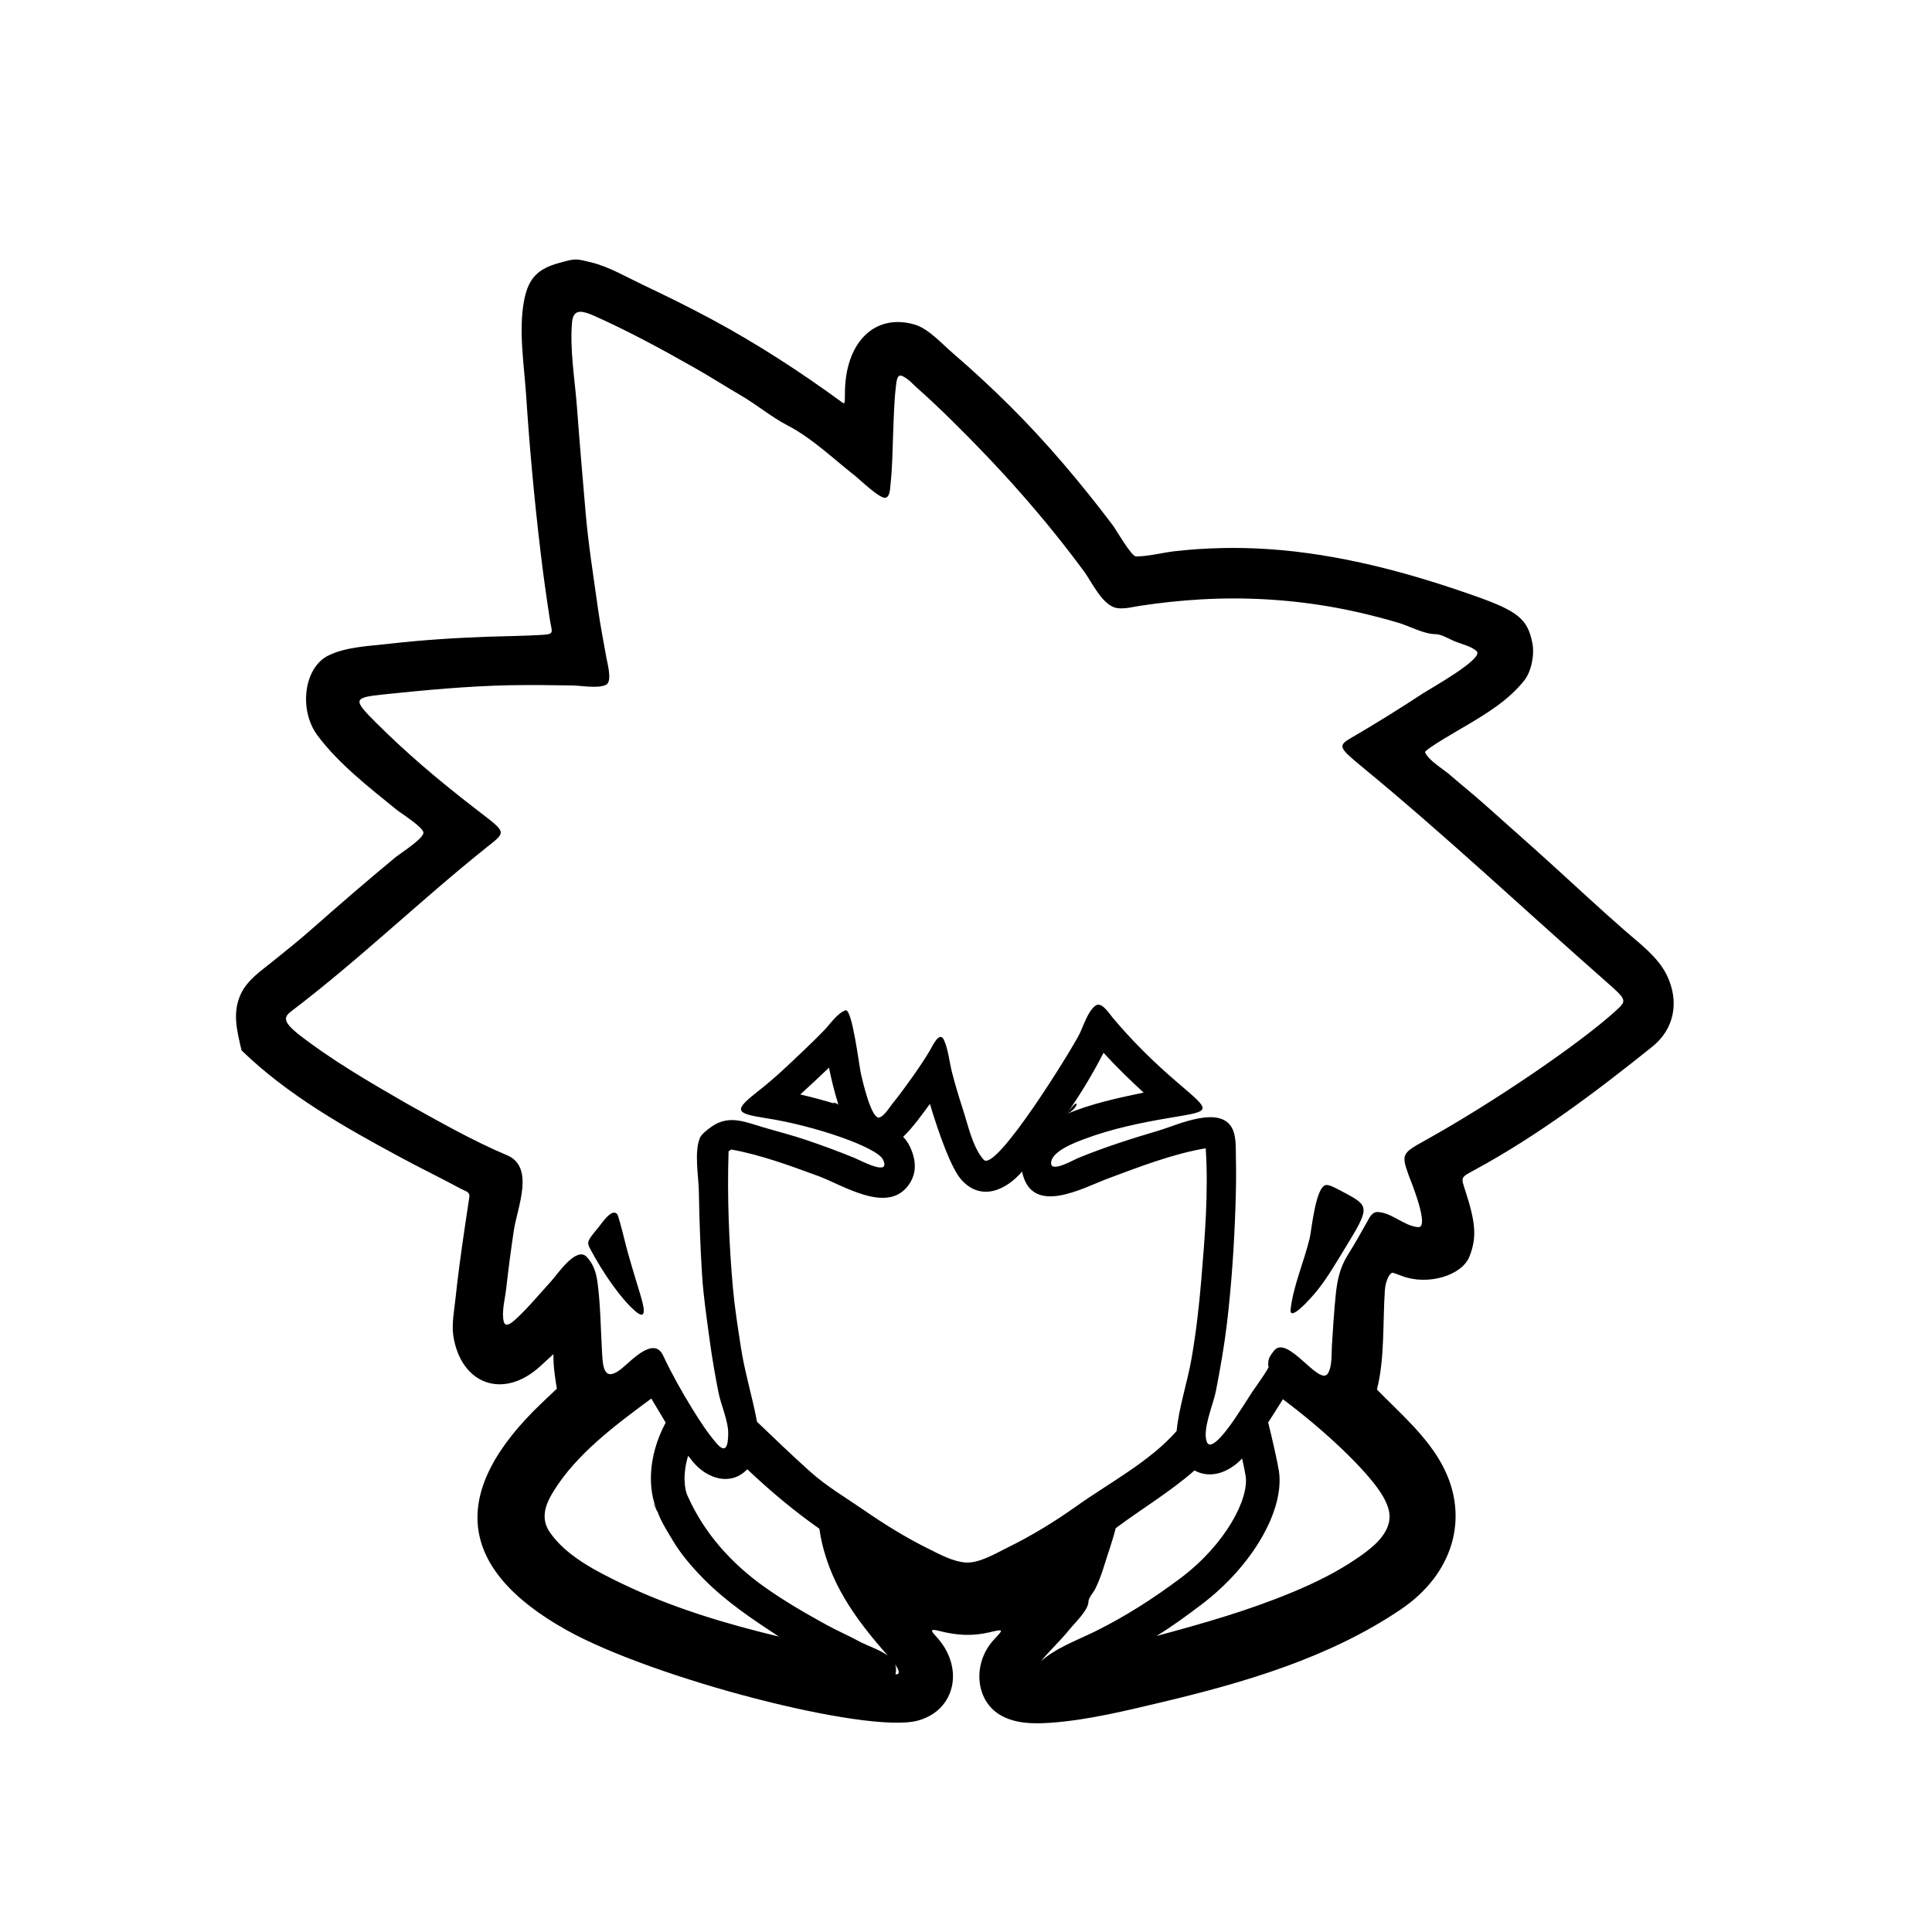
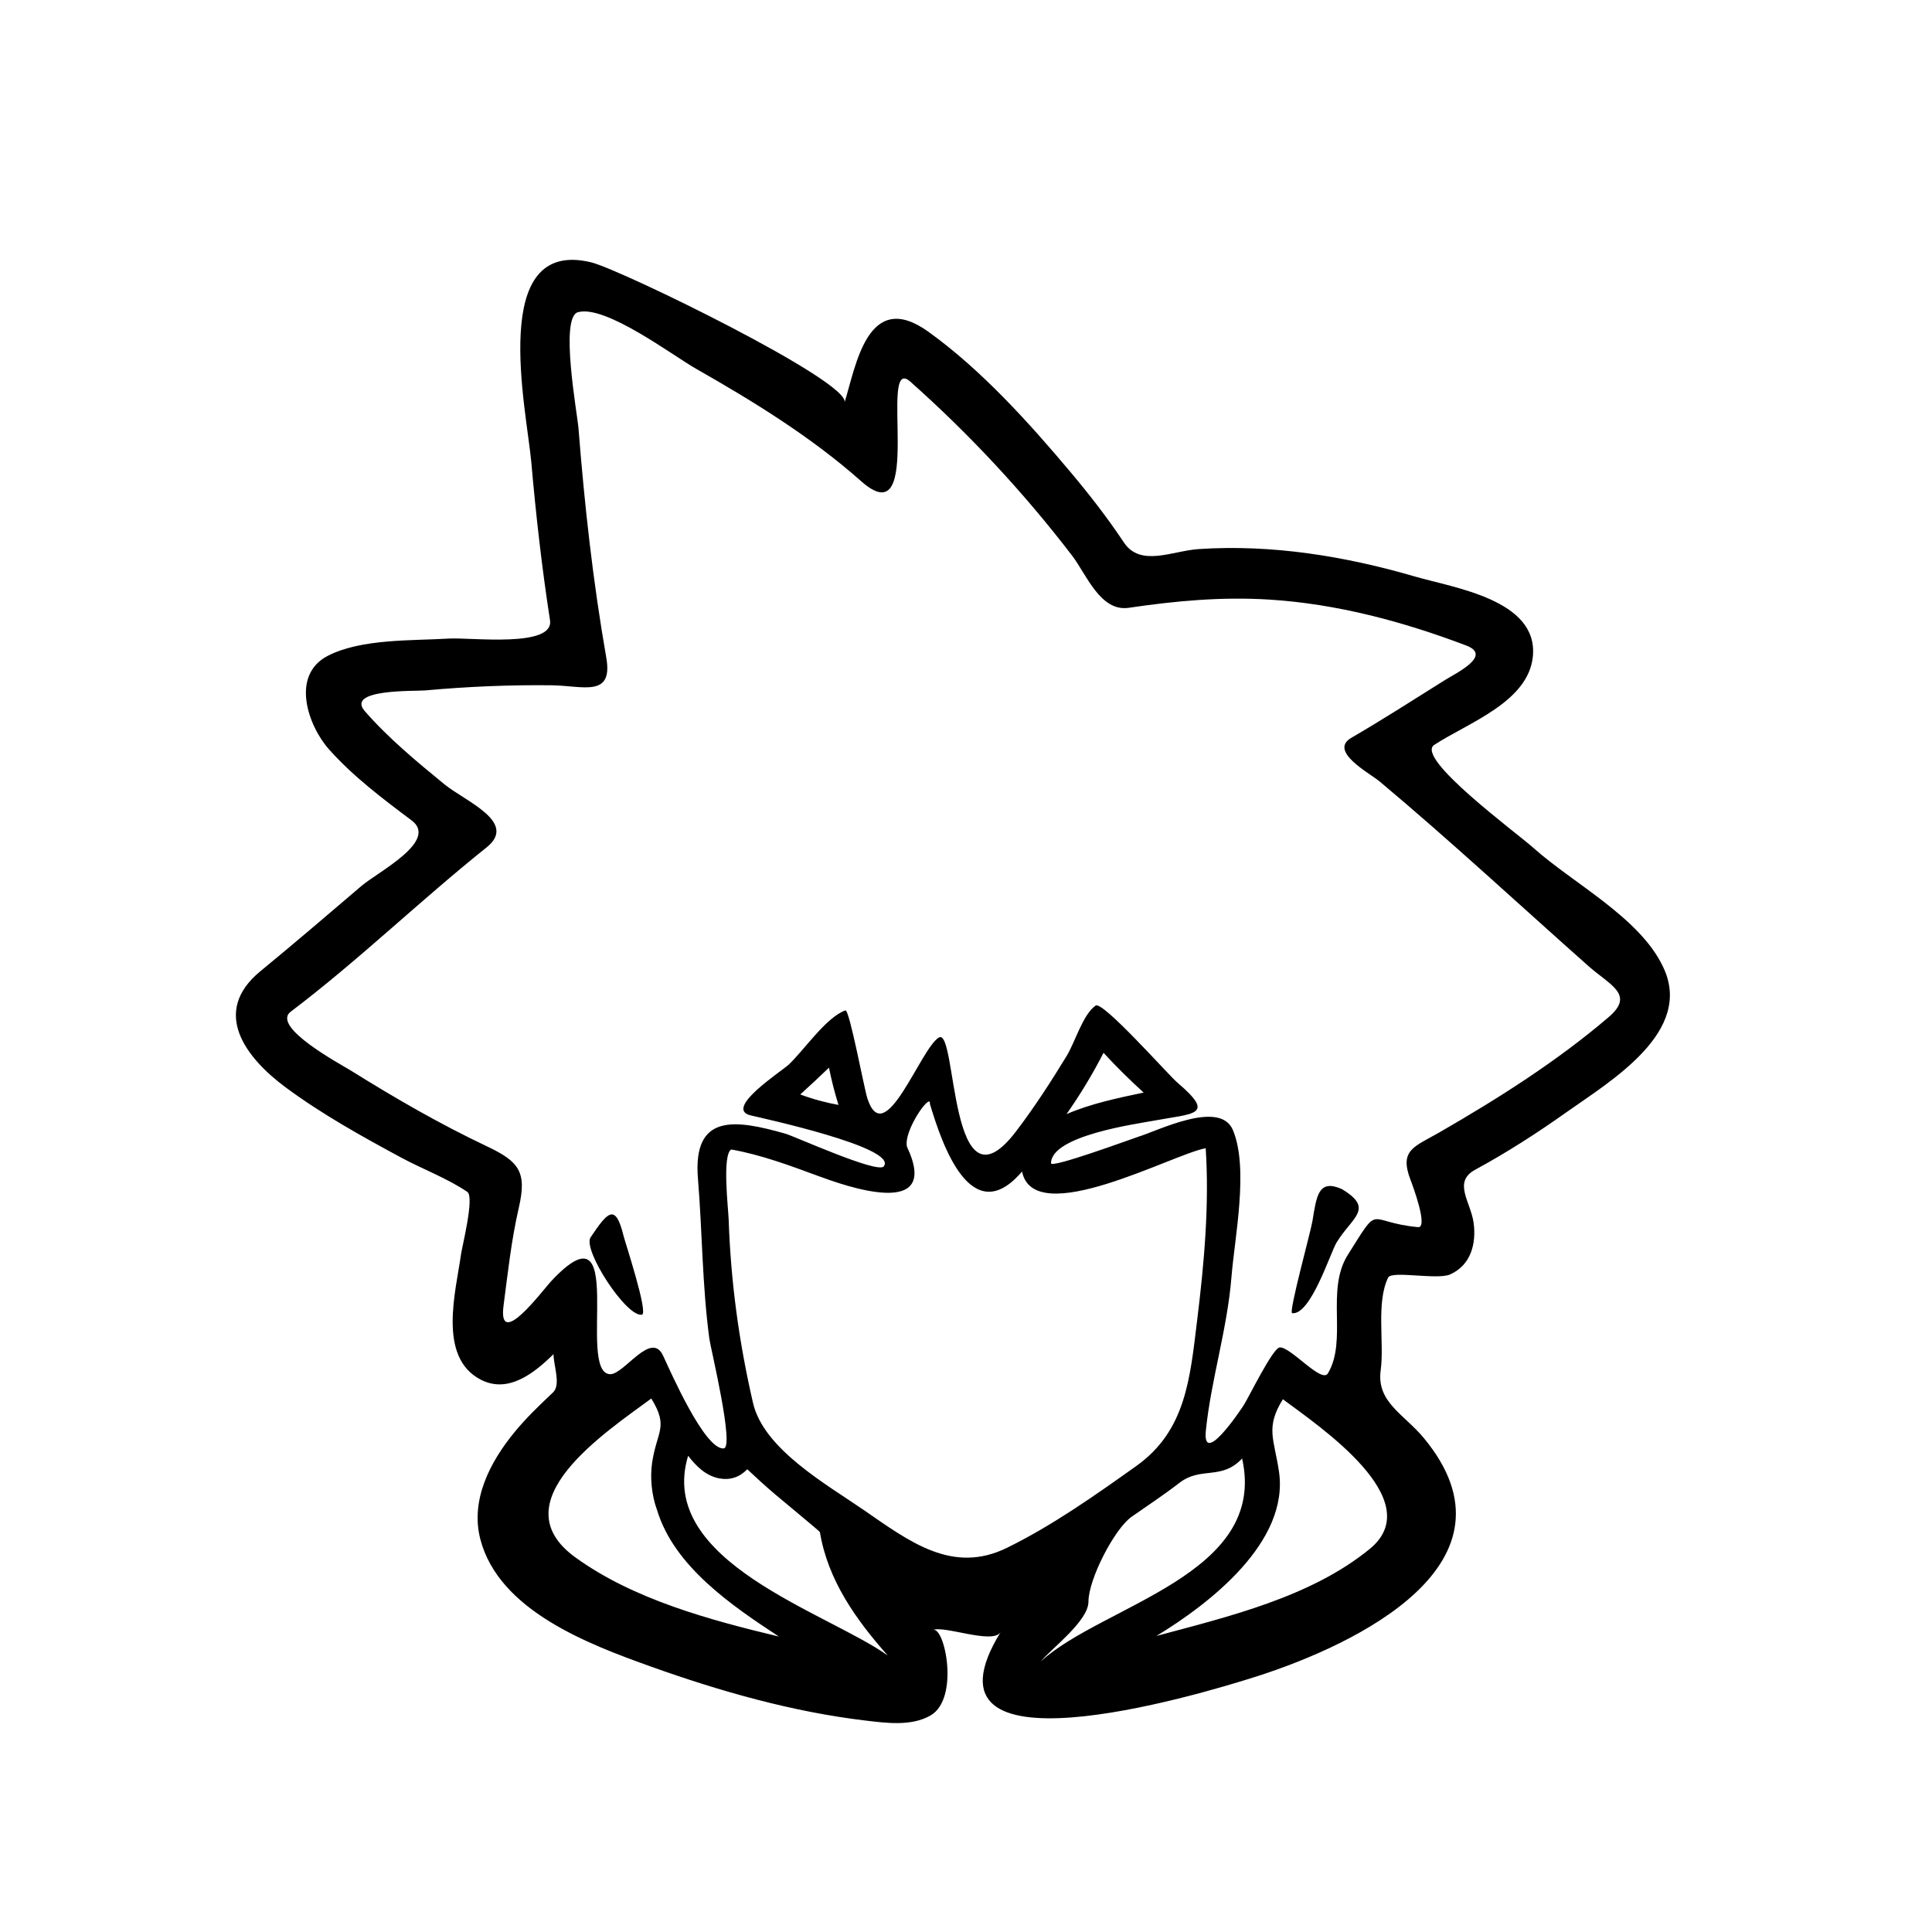
<svg xmlns="http://www.w3.org/2000/svg" version="1.1" id="Layer_1" x="0px" y="0px" width="90px" height="90px" viewBox="0 0 90 90" enable-background="new 0 0 90 90" xml:space="preserve">
  <g>
-     <path d="M77.648,45.431c-0.405-0.839-1.233-1.45-1.918-2.047c-1.205-1.051-2.368-2.142-3.554-3.215   c-1.003-0.91-2.02-1.803-3.027-2.704c-0.528-0.472-1.082-0.913-1.617-1.377c-0.3-0.258-0.99-0.667-1.146-1.043   c-0.049-0.117,1.706-1.119,1.869-1.215c1.004-0.592,2.024-1.214,2.752-2.133c0.32-0.4,0.487-1.178,0.376-1.743   c-0.218-1.108-0.664-1.478-2.615-2.171c-3.127-1.108-6.371-1.982-9.693-2.204c-1.438-0.095-2.883-0.065-4.315,0.094   c-0.603,0.067-1.231,0.244-1.836,0.249c-0.221,0.002-0.94-1.259-1.087-1.453c-1.469-1.945-3.062-3.838-4.792-5.558   c-0.858-0.853-1.748-1.677-2.665-2.465c-0.489-0.422-1.131-1.141-1.774-1.327c-1.858-0.54-3.241,0.825-3.246,3.206   c-0.001,0.489-0.008,0.509-0.132,0.418c-1.911-1.401-3.97-2.736-6.06-3.861c-1.059-0.57-2.141-1.101-3.227-1.617   c-0.759-0.36-1.568-0.837-2.39-1.04c-0.759-0.187-0.738-0.187-1.513,0.026c-0.982,0.27-1.404,0.706-1.607,1.666   c-0.296,1.415-0.012,3.098,0.08,4.521c0.158,2.417,0.379,4.831,0.666,7.235c0.127,1.074,0.276,2.146,0.442,3.216   c0.089,0.561,0.228,0.652-0.34,0.685c-0.83,0.051-1.662,0.057-2.492,0.085c-1.563,0.055-3.126,0.153-4.68,0.333   c-0.896,0.104-2.021,0.139-2.842,0.561c-1.11,0.575-1.357,2.53-0.47,3.714c0.994,1.328,2.416,2.426,3.693,3.464   c0.169,0.139,1.237,0.807,1.237,1.06c0,0.281-1.113,0.988-1.302,1.144c-1.328,1.099-2.633,2.228-3.925,3.367   c-0.596,0.526-1.218,1.021-1.839,1.52c-0.525,0.421-1.119,0.827-1.423,1.446c-0.434,0.885-0.193,1.756,0.015,2.661   c2.147,2.086,4.813,3.587,7.436,5c0.93,0.502,1.881,0.963,2.809,1.462c0.194,0.104,0.402,0.134,0.369,0.361   c-0.078,0.543-0.164,1.085-0.244,1.628c-0.151,1.036-0.293,2.074-0.403,3.114c-0.058,0.557-0.186,1.195-0.098,1.754   c0.365,2.263,2.344,2.953,4.035,1.406l0.626-0.572c-0.008,0.545,0.071,1.073,0.16,1.608l-0.698,0.661   c-4.35,4.138-3.967,7.72,1.13,10.574c4.063,2.275,14.002,4.848,16.361,4.233c1.789-0.465,2.226-2.51,0.844-3.959   c-0.307-0.322-0.133-0.303,0.22-0.213c0.766,0.194,1.498,0.242,2.275,0.057c0.689-0.162,0.694-0.157,0.251,0.312   c-1.024,1.083-0.91,2.807,0.234,3.514c0.714,0.441,1.613,0.441,2.423,0.381c1.723-0.129,3.429-0.549,5.104-0.946   c3.875-0.92,7.835-2.077,11.166-4.328c2.445-1.65,3.218-4.278,1.964-6.674c-0.729-1.391-1.985-2.462-3.072-3.571   c0.371-1.471,0.266-3.121,0.37-4.629c0.03-0.44,0.232-0.857,0.39-0.808c0.058,0.018,0.245,0.086,0.417,0.15   c1.19,0.451,2.791-0.019,3.139-0.923c0.334-0.864,0.292-1.538-0.186-3.013c-0.225-0.695-0.248-0.644,0.441-1.019   c2.936-1.593,5.652-3.64,8.252-5.727C77.989,47.947,78.249,46.671,77.648,45.431C77.367,44.846,78.249,46.671,77.648,45.431z    M66.048,57.164c-0.668-0.063-1.242-0.704-1.908-0.704c-0.212,0.024-0.312,0.199-0.407,0.373c-0.308,0.549-0.612,1.095-0.947,1.627   c-0.375,0.598-0.498,1.2-0.567,1.899c-0.077,0.763-0.122,1.529-0.172,2.293c-0.027,0.384,0.025,0.972-0.188,1.328   c-0.398,0.63-1.893-1.855-2.517-1.052c-0.178,0.226-0.27,0.386-0.256,0.542c-0.016,0.078-0.015,0.146,0.011,0.188   c0.04,0.063-0.712,1.099-0.788,1.221c-0.247,0.391-0.498,0.78-0.757,1.165c-0.148,0.219-1.129,1.688-1.336,1.117   c-0.213-0.582,0.308-1.749,0.422-2.345c0.203-1.037,0.386-2.077,0.513-3.127c0.218-1.828,0.341-3.67,0.403-5.508   c0.023-0.744,0.039-1.491,0.019-2.236c-0.01-0.408,0.023-0.925-0.139-1.31c-0.518-1.218-2.615-0.216-3.451,0.03   c-1.277,0.377-2.538,0.778-3.772,1.285c-0.192,0.077-1.247,0.691-1.247,0.237c0-0.559,1.141-0.972,1.534-1.121   c1.28-0.486,2.711-0.78,4.059-1.004c1.903-0.32,1.894-0.267,0.288-1.639c-1.09-0.932-2.113-1.94-3.032-3.04   c-0.132-0.157-0.495-0.737-0.771-0.542c-0.367,0.259-0.561,0.933-0.749,1.313c-0.37,0.75-3.915,6.495-4.47,5.87   c-0.519-0.582-0.735-1.643-0.972-2.361c-0.181-0.555-0.349-1.113-0.495-1.679c-0.131-0.498-0.172-1.066-0.382-1.537   c-0.203-0.459-0.553,0.311-0.648,0.475c-0.256,0.432-0.54,0.847-0.828,1.256c-0.303,0.427-0.612,0.849-0.94,1.255   c-0.142,0.18-0.352,0.534-0.579,0.621c-0.395,0.146-0.827-1.839-0.875-2.041c-0.08-0.338-0.407-3.063-0.719-2.948   c-0.382,0.138-0.707,0.632-0.977,0.912c-0.32,0.335-0.655,0.657-0.99,0.978c-0.666,0.634-1.337,1.279-2.063,1.845   c-1.18,0.924-1.146,1.061,0.318,1.287c2.33,0.358,5.194,1.369,5.458,1.928c0.391,0.82-1.033,0.046-1.325-0.074   c-0.735-0.301-1.482-0.576-2.235-0.831c-0.644-0.22-1.302-0.386-1.954-0.577c-0.86-0.25-1.634-0.622-2.444-0.066   c-0.304,0.206-0.515,0.407-0.568,0.54c-0.275,0.66-0.063,1.791-0.05,2.481c0.023,1.299,0.067,2.597,0.149,3.893   c0.064,1.003,0.213,1.996,0.347,2.991c0.112,0.836,0.255,1.67,0.419,2.496c0.117,0.592,0.465,1.335,0.453,1.93   c-0.009,0.496-0.083,0.981-0.557,0.423c-0.424-0.497-0.78-1.049-1.122-1.604c-0.496-0.807-0.945-1.604-1.342-2.448   c-0.439-0.987-1.537,0.275-2.006,0.636c-0.818,0.606-0.814-0.235-0.856-0.912c-0.058-1.032-0.067-2.075-0.199-3.103   c-0.062-0.477-0.177-0.884-0.511-1.24c-0.488-0.517-1.383,0.844-1.665,1.146c-0.539,0.586-1.051,1.214-1.637,1.754   c-0.122,0.111-0.476,0.441-0.559,0.122c-0.115-0.44,0.061-1.083,0.109-1.523c0.102-0.909,0.222-1.818,0.357-2.724   c0.16-1.063,0.993-2.963-0.314-3.509c-1.589-0.67-3.128-1.548-4.637-2.386c-1.755-1.013-3.53-2.038-5.129-3.289   c-0.646-0.531-0.647-0.754-0.312-1.013c3.161-2.395,6.027-5.178,9.125-7.654c0.929-0.74,0.945-0.67-0.409-1.713   c-1.943-1.497-3.36-2.72-4.746-4.1c-1.079-1.076-1.059-1.162,0.317-1.308c1.982-0.206,3.97-0.395,5.966-0.433   c0.953-0.018,1.907-0.003,2.862,0.011c0.406,0.004,1.217,0.16,1.584-0.036c0.291-0.163,0.044-1.033,0.006-1.254   c-0.134-0.764-0.287-1.524-0.392-2.292c-0.206-1.48-0.444-2.951-0.573-4.44c-0.141-1.643-0.283-3.284-0.405-4.93   c-0.098-1.321-0.352-2.719-0.223-4.044c0.083-0.458,0.338-0.505,0.905-0.275c1.661,0.731,3.282,1.613,4.859,2.51   c0.717,0.407,1.41,0.853,2.121,1.267c0.732,0.43,1.398,0.992,2.149,1.382c1.144,0.593,2.163,1.58,3.175,2.372   c0.162,0.127,1.156,1.085,1.4,0.995c0.199-0.064,0.2-0.444,0.218-0.602c0.088-0.8,0.094-1.61,0.125-2.414   c0.028-0.729,0.045-1.466,0.13-2.191c0.017-0.122,0.036-0.539,0.251-0.479c0.291,0.101,0.566,0.425,0.792,0.624   c0.524,0.46,1.028,0.944,1.527,1.434c2.253,2.212,4.334,4.538,6.205,7.079c0.343,0.467,0.847,1.576,1.511,1.687   c0.358,0.06,0.763-0.057,1.112-0.108c0.937-0.14,1.877-0.241,2.821-0.295c2.455-0.14,4.922,0.059,7.317,0.602   c0.628,0.144,1.25,0.305,1.866,0.487c0.513,0.151,1.194,0.531,1.73,0.531c0.277,0,0.65,0.232,0.9,0.336   c0.294,0.12,0.788,0.233,1.021,0.461c0.35,0.344-2.178,1.749-2.466,1.938c-1.105,0.725-2.229,1.428-3.372,2.091   c-0.632,0.366-0.604,0.448,0.489,1.348c3.906,3.212,7.583,6.678,11.38,10.015c0.948,0.832,0.965,0.876,0.506,1.303   c-1.656,1.533-5.788,4.347-8.978,6.114c-1.044,0.577-1.071,0.641-0.729,1.598C65.714,54.988,66.638,57.244,66.048,57.164   C66.044,57.163,66.067,57.167,66.048,57.164z M30.608,70.344c0.146,0.484,0.484,0.996,0.743,1.433   c0.386,0.649,0.893,1.229,1.421,1.768c1.056,1.072,2.261,1.872,3.512,2.693c-2.49-0.598-4.978-1.345-7.291-2.458   c-1.186-0.572-2.617-1.285-3.385-2.409c-0.44-0.644-0.204-1.284,0.177-1.901c1.087-1.76,2.921-3.112,4.555-4.32   c0.228,0.37,0.441,0.75,0.67,1.121C30.155,67.861,30.189,69.443,30.608,70.344C30.729,70.74,30.189,69.443,30.608,70.344z    M38.194,71.373c0.377,2.298,1.661,4.058,3.161,5.748c-0.398-0.285-0.935-0.444-1.37-0.679c-0.491-0.267-0.999-0.483-1.485-0.751   c-0.997-0.55-1.979-1.116-2.907-1.778c-1.532-1.093-2.786-2.493-3.551-4.205c-0.16-0.313-0.248-1.032,0.013-1.892   c0.083,0.106,0.166,0.209,0.249,0.309c0.636,0.748,1.73,1.129,2.507,0.319c1.088,1.029,2.15,1.917,3.361,2.774   C38.177,71.268,38.186,71.318,38.194,71.373C38.258,71.754,38.186,71.318,38.194,71.373z M42.389,53.418   c-0.07-0.146-0.163-0.3-0.315-0.46c0.47-0.46,0.858-1.009,1.245-1.534c0.417,1.394,0.993,3.003,1.463,3.531   c0.91,1.02,2.079,0.5,2.829-0.379c0.437,2.113,2.822,0.765,4.001,0.324c1.443-0.538,3.031-1.152,4.555-1.409   c0.135,2.048-0.041,4.151-0.212,6.191c-0.101,1.205-0.24,2.403-0.447,3.594c-0.193,1.113-0.587,2.267-0.697,3.387   c-1.241,1.419-3.149,2.42-4.673,3.505c-1.019,0.725-2.096,1.381-3.223,1.934c-0.538,0.265-1.311,0.732-1.943,0.685   c-0.592-0.046-1.201-0.382-1.721-0.64c-1.061-0.523-2.068-1.152-3.041-1.823c-0.826-0.568-1.711-1.091-2.458-1.76   c-0.848-0.757-1.665-1.548-2.487-2.331c-0.217-1.172-0.578-2.315-0.758-3.51c-0.138-0.903-0.284-1.822-0.366-2.732   c-0.184-2.098-0.27-4.254-0.201-6.359c0.041-0.029,0.082-0.058,0.124-0.083c1.357,0.241,2.757,0.758,4.051,1.234   c1.189,0.438,3.313,1.848,4.27,0.332C42.691,54.631,42.692,54.06,42.389,53.418C42.318,53.272,42.692,54.06,42.389,53.418z    M50.704,74.616c0-0.184,0.233-0.432,0.313-0.593c0.156-0.317,0.284-0.653,0.389-0.99c0.187-0.614,0.412-1.223,0.569-1.845   c1.219-0.908,2.519-1.681,3.668-2.688c0.797,0.429,1.648,0.046,2.219-0.557c0.076,0.341,0.139,0.644,0.164,0.808   c0.169,1.068-0.939,3.192-3.025,4.759c-1.263,0.948-2.565,1.783-3.982,2.486c-0.822,0.405-1.857,0.78-2.537,1.4   c0.431-0.521,0.929-0.98,1.354-1.507C50.057,75.616,50.704,75.001,50.704,74.616z M59.573,68.507   c-0.051-0.335-0.308-1.502-0.497-2.242c0.204-0.315,0.435-0.678,0.686-1.083c1.812,1.354,3.541,2.967,4.377,4.095   c0.643,0.868,0.628,1.354,0.563,1.645c-0.17,0.74-0.921,1.284-1.506,1.684c-0.922,0.629-1.926,1.121-2.952,1.55   c-2.076,0.866-4.205,1.473-6.372,2.055c0.721-0.438,1.398-0.939,2.071-1.446C58.336,72.965,59.862,70.335,59.573,68.507   C59.522,68.172,59.862,70.335,59.573,68.507z M49.684,51.899c0.674-0.965,1.233-1.898,1.723-2.856   c0.545,0.596,1.194,1.239,1.867,1.853C52.082,51.149,50.809,51.416,49.684,51.899C50.357,50.935,50.264,51.65,49.684,51.899z    M39.06,51.471c-0.58-0.186-1.186-0.351-1.781-0.487c0.434-0.392,0.911-0.836,1.338-1.248   C38.735,50.321,38.881,50.901,39.06,51.471C38.479,51.286,39.025,51.365,39.06,51.471z M41.838,77.972   c-0.015,0.016-0.061,0.023-0.124,0.028c0.04-0.167,0.034-0.32-0.016-0.461C41.861,77.769,41.903,77.907,41.838,77.972   C41.823,77.987,41.903,77.907,41.838,77.972z" />
-     <path d="M29.087,57.734c-0.145-0.593-0.294-1.119-0.331-1.166c-0.25-0.329-0.754,0.463-0.875,0.605   c-0.521,0.618-0.553,0.695-0.402,0.977c0.645,1.22,1.465,2.359,2.095,2.912c0.649,0.569,0.371-0.354,0.268-0.708   C29.585,59.481,29.302,58.618,29.087,57.734C28.942,57.142,29.23,58.328,29.087,57.734z" />
-     <path d="M62.644,55.568c-0.427-0.228-0.68-0.367-0.847-0.367c-0.509,0-0.7,2.12-0.785,2.474c-0.259,1.084-0.761,2.208-0.89,3.31   c-0.076,0.637,0.937-0.512,1.079-0.678c0.562-0.651,0.996-1.412,1.444-2.144C63.813,56.255,63.813,56.19,62.644,55.568   C62.217,55.341,63.813,56.19,62.644,55.568z" />
+     <path d="M77.453,45c-1.1-2.276-4.177-3.851-6.031-5.511c-0.778-0.697-5.532-4.186-4.608-4.79c1.574-1.03,4.393-1.995,4.594-4.131   c0.247-2.628-3.681-3.183-5.483-3.708c-3.274-0.954-6.67-1.508-10.088-1.282c-1.22,0.08-2.707,0.857-3.483-0.31   c-0.76-1.141-1.591-2.212-2.474-3.263c-1.943-2.313-4.167-4.78-6.636-6.554c-2.843-2.041-3.379,1.645-3.903,3.3   c0.305-0.963-10.419-6.188-11.788-6.527c-4.841-1.189-3.018,6.867-2.802,9.319c0.216,2.456,0.492,4.908,0.87,7.346   c0.207,1.304-3.707,0.797-4.707,0.858c-1.715,0.105-4.077-0.003-5.646,0.805c-1.751,0.907-0.912,3.27,0.061,4.359   c1.129,1.266,2.495,2.294,3.845,3.306c1.278,0.957-1.577,2.405-2.329,3.048c-1.566,1.337-3.125,2.672-4.716,3.979   c-2.332,1.916-0.655,4.056,1.185,5.415c1.689,1.249,3.531,2.272,5.378,3.268c0.995,0.537,2.144,0.962,3.078,1.596   c0.343,0.232-0.246,2.556-0.292,2.893c-0.237,1.731-1.113,4.809,0.923,5.857c1.288,0.664,2.507-0.33,3.385-1.192   c-0.007,0.502,0.355,1.424-0.021,1.78c-0.624,0.59-1.245,1.183-1.792,1.848c-1.134,1.379-2.073,3.163-1.597,4.994   c0.866,3.326,5.041,4.892,7.94,5.93c3.211,1.149,6.599,2.113,9.993,2.516c0.973,0.115,2.14,0.278,3.035-0.234   c1.388-0.794,0.647-4.245,0.1-3.976c0.501-0.246,2.804,0.686,3.169,0.091c-4.265,6.94,9.092,2.973,11.945,2.058   c4.618-1.479,12.567-5.276,7.782-11.084c-0.931-1.129-2.226-1.681-2.022-3.175c0.175-1.288-0.224-3.136,0.347-4.315   c0.162-0.336,2.282,0.12,2.886-0.146c0.968-0.428,1.23-1.438,1.095-2.41c-0.137-0.979-0.979-1.895,0.073-2.467   c1.474-0.8,2.885-1.709,4.252-2.678C75,50.372,78.968,48.048,77.453,45z M26.79,72.539c-3.536-2.571,1.405-5.806,3.55-7.391   c0.82,1.335,0.264,1.501,0.039,2.983c-0.104,0.684-0.024,1.533,0.229,2.212c0.798,2.64,3.512,4.473,5.676,5.894   C33.076,75.468,29.499,74.509,26.79,72.539z M32.055,67.816c0.377,0.483,0.816,0.93,1.449,1.053   c0.509,0.092,0.943-0.05,1.307-0.425c0.425,0.402,0.859,0.794,1.305,1.175c0.515,0.438,2.072,1.712,2.079,1.754   c0.367,2.238,1.689,4.089,3.161,5.748C38.551,75.113,30.557,72.754,32.055,67.816z M40.209,70.323   c-1.73-1.19-4.636-2.826-5.13-4.966c-0.654-2.83-1.036-5.637-1.135-8.544c-0.017-0.511-0.311-3.006,0.118-3.266   c1.394,0.247,2.729,0.747,4.051,1.234c1.232,0.454,5.769,2.087,4.137-1.36c-0.172-0.766,1.137-2.574,1.068-1.998   c0.547,1.826,1.915,5.938,4.292,3.152c0.565,2.736,7.063-0.833,8.556-1.085c0.174,2.647-0.073,5.365-0.396,7.994   c-0.335,2.729-0.521,5.159-2.842,6.812c-1.912,1.361-3.905,2.77-6.015,3.805C44.367,73.354,42.365,71.811,40.209,70.323z    M48.481,77.397c0.484-0.586,2.223-1.886,2.223-2.781c0-1.052,1.216-3.403,2.011-3.959c0.744-0.521,1.504-1.021,2.223-1.577   c1.017-0.786,1.946-0.102,2.925-1.136C59.073,73.363,51.378,74.755,48.481,77.397z M63.808,72.155   c-2.742,2.245-6.59,3.155-9.937,4.054c2.438-1.48,6.229-4.376,5.702-7.702c-0.224-1.478-0.629-2.006,0.188-3.325   C61.42,66.422,66.588,69.88,63.808,72.155z M74.939,47.38c-2.405,2.057-5.152,3.796-7.89,5.373   c-1.164,0.671-1.877,0.81-1.343,2.206c0.077,0.202,0.861,2.275,0.341,2.205c-2.437-0.231-1.708-1.175-3.263,1.296   c-1.039,1.656-0.002,3.972-0.927,5.521c-0.299,0.473-1.75-1.262-2.246-1.212c-0.325,0.033-1.441,2.332-1.678,2.696   c-0.221,0.34-1.935,2.873-1.759,1.169c0.245-2.383,0.998-4.715,1.192-7.143c0.147-1.839,0.817-5.069,0.065-6.854   c-0.603-1.418-3.464,0.026-4.406,0.318c-0.26,0.081-4.064,1.487-4.064,1.234c0-1.288,3.979-1.832,4.776-1.981   c1.9-0.355,2.913-0.236,1.104-1.782c-0.425-0.363-3.474-3.815-3.804-3.582c-0.598,0.422-0.951,1.696-1.348,2.346   c-0.731,1.198-1.498,2.385-2.349,3.503c-3.163,4.159-2.739-4.89-3.608-4.359c-0.864,0.526-2.523,5.307-3.326,2.833   c-0.159-0.489-0.838-4.168-1.026-4.099c-0.903,0.325-1.938,1.871-2.637,2.524c-0.346,0.323-3.037,2.051-1.783,2.365   c0.439,0.109,6.909,1.499,6.207,2.378c-0.281,0.354-4.166-1.407-4.574-1.522c-2.346-0.668-4.33-0.963-4.08,2.091   c0.205,2.5,0.197,4.975,0.533,7.47c0.058,0.426,1.178,5.051,0.668,5.098c-0.885,0.082-2.495-3.616-2.816-4.301   c-0.551-1.237-1.825,0.868-2.479,0.844c-1.599-0.058,0.913-8.255-2.759-4.316c-0.402,0.438-2.48,3.228-2.202,1.114   c0.2-1.523,0.363-3.053,0.71-4.551c0.389-1.681,0.008-2.155-1.498-2.868c-2.17-1.027-4.277-2.244-6.313-3.516   c-0.459-0.287-3.742-2.035-2.817-2.747c1.583-1.199,3.09-2.493,4.586-3.796c1.498-1.304,2.988-2.618,4.539-3.858   c1.477-1.177-0.981-2.142-1.958-2.938c-1.286-1.052-2.616-2.153-3.711-3.409c-0.911-1.046,2.333-0.924,2.815-0.968   c1.961-0.178,3.92-0.262,5.889-0.239c1.442,0.016,2.867,0.593,2.545-1.277c-0.621-3.545-1.013-7.088-1.295-10.675   c-0.056-0.709-0.887-5.188-0.027-5.427c1.283-0.356,4.403,2.01,5.494,2.63c2.689,1.528,5.38,3.186,7.698,5.242   c3.037,2.693,0.743-6.013,2.292-4.637c2.754,2.446,5.297,5.181,7.536,8.105c0.665,0.868,1.312,2.626,2.638,2.43   c2.175-0.322,4.328-0.52,6.53-0.384c3.156,0.195,6.255,1.026,9.191,2.14c1.235,0.468-0.464,1.281-0.979,1.603   c-1.451,0.907-2.891,1.837-4.371,2.696c-1.084,0.628,0.853,1.646,1.323,2.04c1.66,1.391,3.283,2.823,4.896,4.269   c1.614,1.444,3.217,2.9,4.838,4.337C75.018,45.903,76.164,46.332,74.939,47.38z M49.684,51.899   c0.638-0.912,1.217-1.865,1.723-2.856c0.592,0.646,1.22,1.262,1.867,1.853C52.06,51.154,50.829,51.407,49.684,51.899z    M39.06,51.471c-0.519-0.092-1.153-0.252-1.781-0.487c0.453-0.409,0.898-0.825,1.338-1.248C38.734,50.321,38.882,50.9,39.06,51.471   z" />
+     <path d="M27.512,57.64c-0.387,0.574,1.672,3.738,2.392,3.603c0.312-0.059-0.793-3.405-0.857-3.675   C28.668,56.02,28.303,56.463,27.512,57.64z" />
+     <path d="M62.501,55.388c-1.086-0.475-1.17,0.319-1.361,1.488c-0.084,0.515-1.124,4.277-0.948,4.298   c0.866,0.104,1.782-2.823,2.074-3.299C62.987,56.696,64.045,56.312,62.501,55.388z" />
  </g>
</svg>
